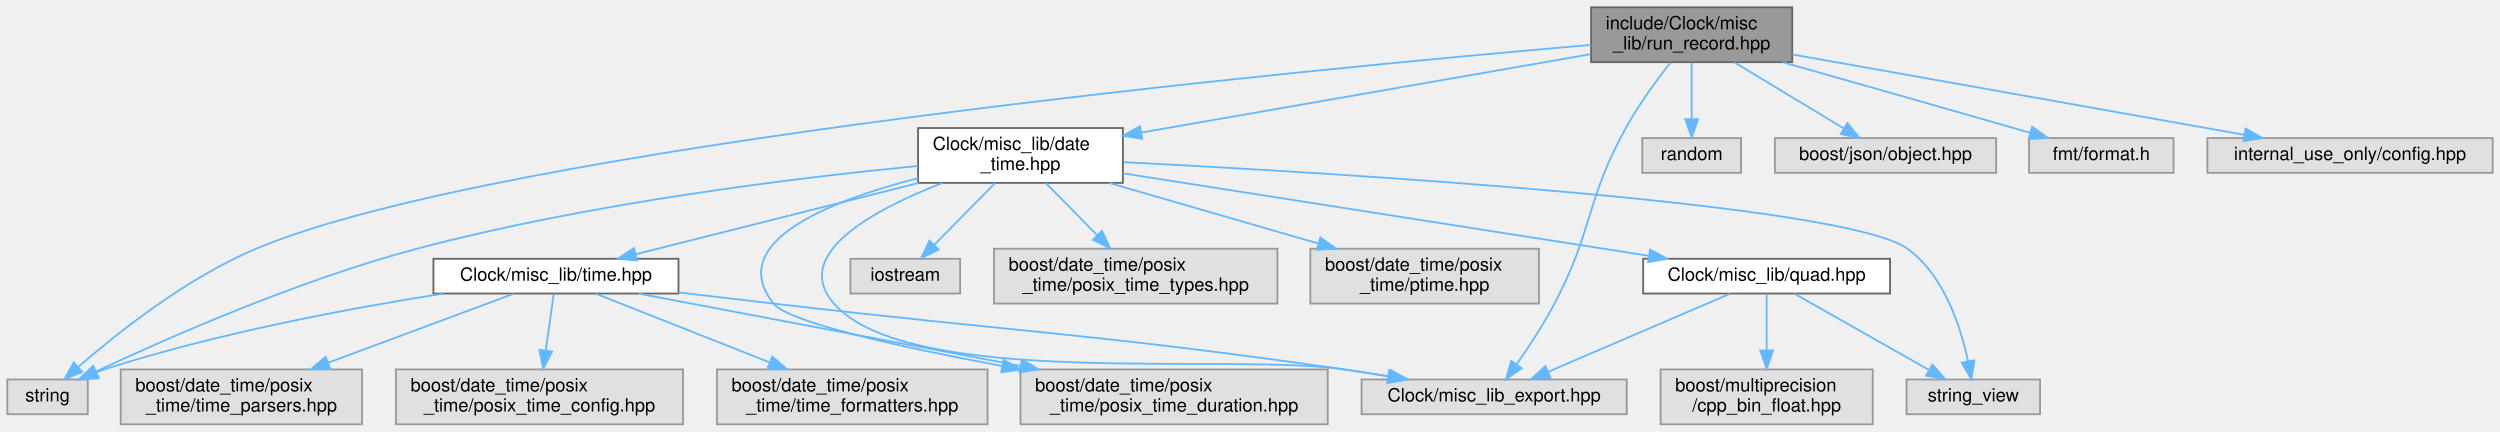
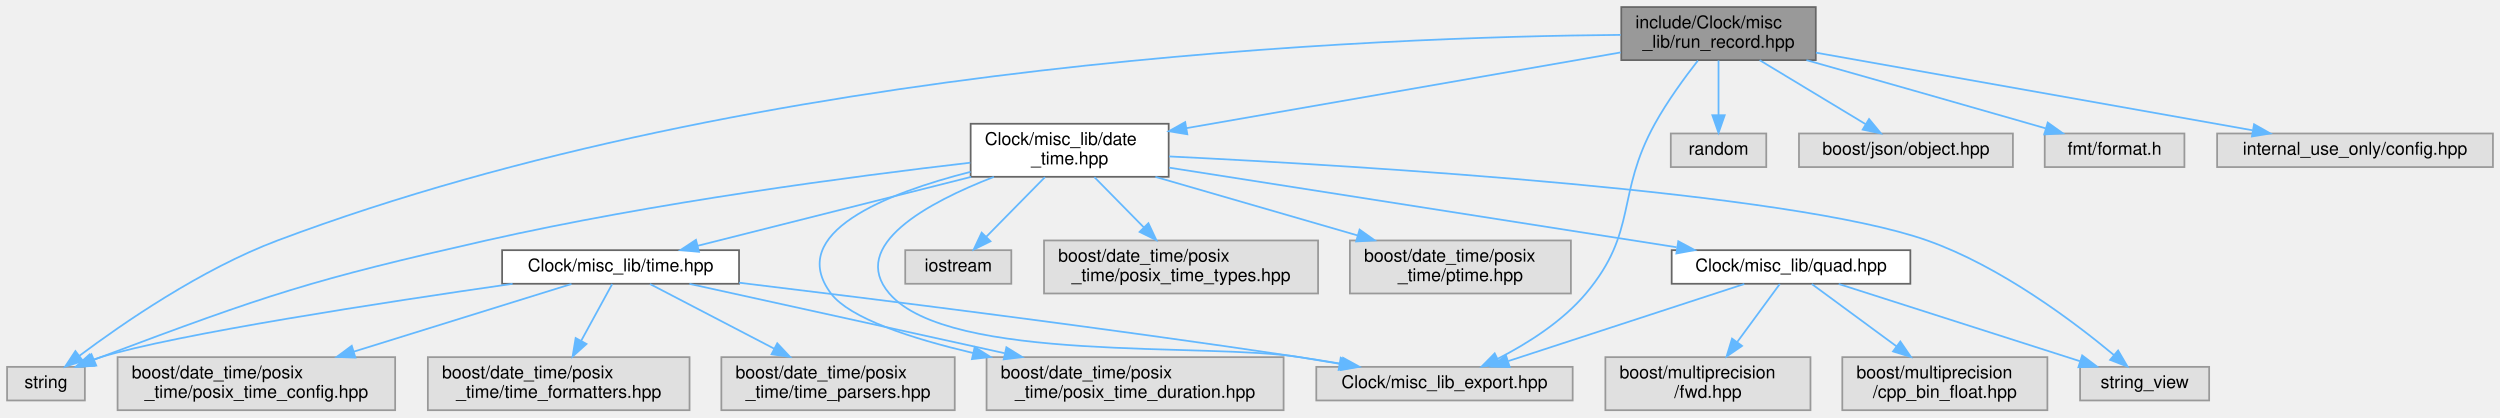
- <svg xmlns="http://www.w3.org/2000/svg" xmlns:xlink="http://www.w3.org/1999/xlink" width="1367pt" height="236pt" viewBox="0.00 0.00 1367.00 236.00">
+ <svg xmlns="http://www.w3.org/2000/svg" xmlns:xlink="http://www.w3.org/1999/xlink" width="1414pt" height="236pt" viewBox="0.00 0.00 1414.00 236.00">
  <g id="graph0" class="graph" transform="scale(1 1) rotate(0) translate(4 232)">
    <g id="Node000001" class="node">
      <g id="a_Node000001">
        <a xlink:title="Run record structure and utilities.">
-           <polygon fill="#999999" stroke="#666666" points="976,-228 866,-228 866,-198 976,-198 976,-228" />
-           <text text-anchor="start" x="874" y="-216" font-family="Helvetica,sans-Serif" font-size="10.00">include/Clock/misc</text>
-           <text text-anchor="middle" x="921" y="-205" font-family="Helvetica,sans-Serif" font-size="10.00">_lib/run_record.hpp</text>
+           <polygon fill="#999999" stroke="#666666" points="1023,-228 913,-228 913,-198 1023,-198 1023,-228" />
+           <text text-anchor="start" x="921" y="-216" font-family="Helvetica,sans-Serif" font-size="10.00">include/Clock/misc</text>
+           <text text-anchor="middle" x="968" y="-205" font-family="Helvetica,sans-Serif" font-size="10.00">_lib/run_record.hpp</text>
        </a>
      </g>
    </g>
    <g id="Node000002" class="node">
      <g id="a_Node000002">
        <a xlink:title=" ">
          <polygon fill="#e0e0e0" stroke="#999999" points="885.5,-24.5 740.5,-24.5 740.5,-5.5 885.5,-5.5 885.5,-24.5" />
          <text text-anchor="middle" x="813" y="-12.5" font-family="Helvetica,sans-Serif" font-size="10.00">Clock/misc_lib_export.hpp</text>
        </a>
      </g>
    </g>
    <g id="edge1_Node000001_Node000002" class="edge">
      <g id="a_edge1_Node000001_Node000002">
        <a xlink:title=" ">
-           <path fill="none" stroke="#63b8ff" d="M909.32,-197.73C901.76,-188.05 892.04,-174.73 885,-162 862.72,-121.69 867.46,-106.75 846,-66 839.97,-54.54 832,-42.4 825.4,-32.96" />
-           <polygon fill="#63b8ff" stroke="#63b8ff" points="828.04,-30.63 819.39,-24.53 822.35,-34.7 828.04,-30.63" />
+           <path fill="none" stroke="#63b8ff" d="M956.32,-197.73C948.76,-188.05 939.04,-174.73 932,-162 909.72,-121.69 922.63,-101.25 893,-66 879.61,-50.07 859.8,-37.64 843.25,-29.15" />
+           <polygon fill="#63b8ff" stroke="#63b8ff" points="844.47,-25.85 833.95,-24.62 841.4,-32.15 844.47,-25.85" />
        </a>
      </g>
    </g>
    <g id="Node000003" class="node">
      <g id="a_Node000003">
        <a xlink:title=" ">
-           <polygon fill="#e0e0e0" stroke="#999999" points="948,-156.5 894,-156.5 894,-137.5 948,-137.5 948,-156.5" />
-           <text text-anchor="middle" x="921" y="-144.5" font-family="Helvetica,sans-Serif" font-size="10.00">random</text>
+           <polygon fill="#e0e0e0" stroke="#999999" points="995,-156.5 941,-156.5 941,-137.5 995,-137.5 995,-156.5" />
+           <text text-anchor="middle" x="968" y="-144.5" font-family="Helvetica,sans-Serif" font-size="10.00">random</text>
        </a>
      </g>
    </g>
    <g id="edge2_Node000001_Node000003" class="edge">
      <g id="a_edge2_Node000001_Node000003">
        <a xlink:title=" ">
-           <path fill="none" stroke="#63b8ff" d="M921,-197.8C921,-188.7 921,-176.79 921,-166.9" />
-           <polygon fill="#63b8ff" stroke="#63b8ff" points="924.5,-166.84 921,-156.84 917.5,-166.84 924.5,-166.84" />
+           <path fill="none" stroke="#63b8ff" d="M968,-197.8C968,-188.7 968,-176.79 968,-166.9" />
+           <polygon fill="#63b8ff" stroke="#63b8ff" points="971.5,-166.84 968,-156.84 964.5,-166.84 971.5,-166.84" />
        </a>
      </g>
    </g>
    <g id="Node000004" class="node">
      <g id="a_Node000004">
        <a xlink:title=" ">
          <polygon fill="#e0e0e0" stroke="#999999" points="44,-24.5 0,-24.5 0,-5.5 44,-5.5 44,-24.5" />
          <text text-anchor="middle" x="22" y="-12.5" font-family="Helvetica,sans-Serif" font-size="10.00">string</text>
        </a>
      </g>
    </g>
    <g id="edge3_Node000001_Node000004" class="edge">
      <g id="a_edge3_Node000001_Node000004">
        <a xlink:title=" ">
-           <path fill="none" stroke="#63b8ff" d="M865.87,-207.45C710.04,-194.02 269.01,-151.98 136,-96 98,-80.01 60.05,-49.83 38.94,-31.46" />
-           <polygon fill="#63b8ff" stroke="#63b8ff" points="41.02,-28.62 31.21,-24.6 36.37,-33.86 41.02,-28.62" />
+           <path fill="none" stroke="#63b8ff" d="M912.59,-212.27C777.92,-211.2 424.58,-198.05 153,-96 109.9,-79.8 65.3,-49.03 40.87,-30.73" />
+           <polygon fill="#63b8ff" stroke="#63b8ff" points="42.89,-27.87 32.81,-24.6 38.65,-33.45 42.89,-27.87" />
        </a>
      </g>
    </g>
    <g id="Node000005" class="node">
      <g id="a_Node000005">
        <a xlink:title=" ">
-           <polygon fill="#e0e0e0" stroke="#999999" points="1087.5,-156.5 966.5,-156.5 966.5,-137.5 1087.5,-137.5 1087.5,-156.5" />
-           <text text-anchor="middle" x="1027" y="-144.5" font-family="Helvetica,sans-Serif" font-size="10.00">boost/json/object.hpp</text>
+           <polygon fill="#e0e0e0" stroke="#999999" points="1134.5,-156.5 1013.5,-156.5 1013.5,-137.5 1134.5,-137.5 1134.5,-156.5" />
+           <text text-anchor="middle" x="1074" y="-144.5" font-family="Helvetica,sans-Serif" font-size="10.00">boost/json/object.hpp</text>
        </a>
      </g>
    </g>
    <g id="edge4_Node000001_Node000005" class="edge">
      <g id="a_edge4_Node000001_Node000005">
        <a xlink:title=" ">
-           <path fill="none" stroke="#63b8ff" d="M944.26,-197.95C962.11,-187.18 986.62,-172.38 1004.33,-161.69" />
-           <polygon fill="#63b8ff" stroke="#63b8ff" points="1006.14,-164.68 1012.89,-156.52 1002.52,-158.69 1006.14,-164.68" />
+           <path fill="none" stroke="#63b8ff" d="M991.26,-197.95C1009.11,-187.18 1033.62,-172.38 1051.33,-161.69" />
+           <polygon fill="#63b8ff" stroke="#63b8ff" points="1053.14,-164.68 1059.89,-156.52 1049.52,-158.69 1053.14,-164.68" />
        </a>
      </g>
    </g>
    <g id="Node000006" class="node">
      <g id="a_Node000006">
        <a xlink:title=" ">
-           <polygon fill="#e0e0e0" stroke="#999999" points="1184.5,-156.5 1105.5,-156.5 1105.5,-137.5 1184.5,-137.5 1184.5,-156.5" />
-           <text text-anchor="middle" x="1145" y="-144.5" font-family="Helvetica,sans-Serif" font-size="10.00">fmt/format.h</text>
+           <polygon fill="#e0e0e0" stroke="#999999" points="1231.5,-156.5 1152.5,-156.5 1152.5,-137.5 1231.5,-137.5 1231.5,-156.5" />
+           <text text-anchor="middle" x="1192" y="-144.5" font-family="Helvetica,sans-Serif" font-size="10.00">fmt/format.h</text>
        </a>
      </g>
    </g>
    <g id="edge5_Node000001_Node000006" class="edge">
      <g id="a_edge5_Node000001_Node000006">
        <a xlink:title=" ">
-           <path fill="none" stroke="#63b8ff" d="M970.72,-197.98C1005.98,-188 1054.42,-174.26 1097,-162 1099.95,-161.15 1103,-160.27 1106.07,-159.38" />
-           <polygon fill="#63b8ff" stroke="#63b8ff" points="1107.19,-162.7 1115.82,-156.55 1105.24,-155.98 1107.19,-162.7" />
+           <path fill="none" stroke="#63b8ff" d="M1017.72,-197.98C1052.98,-188 1101.42,-174.26 1144,-162 1146.95,-161.15 1150,-160.27 1153.07,-159.38" />
+           <polygon fill="#63b8ff" stroke="#63b8ff" points="1154.19,-162.7 1162.82,-156.55 1152.24,-155.98 1154.19,-162.7" />
        </a>
      </g>
    </g>
    <g id="Node000007" class="node">
      <g id="a_Node000007">
-         <a xlink:href="date__time_8hpp_source.html" target="_top" xlink:title=" ">
-           <polygon fill="white" stroke="#666666" points="610,-162 498,-162 498,-132 610,-132 610,-162" />
-           <text text-anchor="start" x="506" y="-150" font-family="Helvetica,sans-Serif" font-size="10.00">Clock/misc_lib/date</text>
-           <text text-anchor="middle" x="554" y="-139" font-family="Helvetica,sans-Serif" font-size="10.00">_time.hpp</text>
+         <a xlink:href="date__time_8hpp.html" target="_top" xlink:title="DateTime data structure and utilities.">
+           <polygon fill="white" stroke="#666666" points="657,-162 545,-162 545,-132 657,-132 657,-162" />
+           <text text-anchor="start" x="553" y="-150" font-family="Helvetica,sans-Serif" font-size="10.00">Clock/misc_lib/date</text>
+           <text text-anchor="middle" x="601" y="-139" font-family="Helvetica,sans-Serif" font-size="10.00">_time.hpp</text>
        </a>
      </g>
    </g>
    <g id="edge6_Node000001_Node000007" class="edge">
      <g id="a_edge6_Node000001_Node000007">
        <a xlink:title=" ">
-           <path fill="none" stroke="#63b8ff" d="M865.66,-202.35C799.91,-190.88 690.31,-171.77 620.15,-159.54" />
-           <polygon fill="#63b8ff" stroke="#63b8ff" points="620.55,-156.05 610.09,-157.78 619.34,-162.95 620.55,-156.05" />
-         </a>
-       </g>
-     </g>
-     <g id="Node000019" class="node">
-       <g id="a_Node000019">
-         <a xlink:title=" ">
-           <polygon fill="#e0e0e0" stroke="#999999" points="1359,-156.5 1203,-156.5 1203,-137.5 1359,-137.5 1359,-156.5" />
-           <text text-anchor="middle" x="1281" y="-144.5" font-family="Helvetica,sans-Serif" font-size="10.00">internal_use_only/config.hpp</text>
-         </a>
-       </g>
-     </g>
-     <g id="edge25_Node000001_Node000019" class="edge">
-       <g id="a_edge25_Node000001_Node000019">
-         <a xlink:title=" ">
-           <path fill="none" stroke="#63b8ff" d="M976.07,-202.21C1042.86,-190.34 1154.93,-170.41 1223.01,-158.31" />
-           <polygon fill="#63b8ff" stroke="#63b8ff" points="1223.9,-161.71 1233.13,-156.51 1222.68,-154.81 1223.9,-161.71" />
+           <path fill="none" stroke="#63b8ff" d="M912.66,-202.35C846.91,-190.88 737.31,-171.77 667.15,-159.54" />
+           <polygon fill="#63b8ff" stroke="#63b8ff" points="667.55,-156.05 657.09,-157.78 666.34,-162.95 667.55,-156.05" />
+         </a>
+       </g>
+     </g>
+     <g id="Node000020" class="node">
+       <g id="a_Node000020">
+         <a xlink:title=" ">
+           <polygon fill="#e0e0e0" stroke="#999999" points="1406,-156.5 1250,-156.5 1250,-137.5 1406,-137.5 1406,-156.5" />
+           <text text-anchor="middle" x="1328" y="-144.5" font-family="Helvetica,sans-Serif" font-size="10.00">internal_use_only/config.hpp</text>
+         </a>
+       </g>
+     </g>
+     <g id="edge26_Node000001_Node000020" class="edge">
+       <g id="a_edge26_Node000001_Node000020">
+         <a xlink:title=" ">
+           <path fill="none" stroke="#63b8ff" d="M1023.07,-202.21C1089.86,-190.34 1201.93,-170.41 1270.01,-158.31" />
+           <polygon fill="#63b8ff" stroke="#63b8ff" points="1270.9,-161.71 1280.13,-156.51 1269.68,-154.81 1270.9,-161.71" />
        </a>
      </g>
    </g>
    <g id="edge7_Node000007_Node000002" class="edge">
      <g id="a_edge7_Node000007_Node000002">
        <a xlink:title=" ">
-           <path fill="none" stroke="#63b8ff" d="M511.34,-131.96C473.73,-117.38 428.3,-92.96 452,-66 493.28,-19.05 669.18,-39.26 731,-30 738.73,-28.84 746.86,-27.55 754.88,-26.23" />
-           <polygon fill="#63b8ff" stroke="#63b8ff" points="755.64,-29.65 764.92,-24.55 754.48,-22.74 755.64,-29.65" />
+           <path fill="none" stroke="#63b8ff" d="M558.14,-131.95C520.7,-117.45 475.72,-93.17 499,-66 532.95,-26.38 679.51,-38.39 731,-30 738.33,-28.8 746.03,-27.52 753.65,-26.24" />
+           <polygon fill="#63b8ff" stroke="#63b8ff" points="754.31,-29.68 763.59,-24.56 753.14,-22.78 754.31,-29.68" />
        </a>
      </g>
    </g>
    <g id="edge9_Node000007_Node000004" class="edge">
      <g id="a_edge9_Node000007_Node000004">
        <a xlink:title=" ">
-           <path fill="none" stroke="#63b8ff" d="M497.77,-141.25C431.48,-134.78 318.37,-121.04 224,-96 159.07,-78.77 86.73,-46.8 48.7,-28.93" />
-           <polygon fill="#63b8ff" stroke="#63b8ff" points="49.9,-25.63 39.36,-24.5 46.9,-31.95 49.9,-25.63" />
+           <path fill="none" stroke="#63b8ff" d="M544.78,-139.98C478.74,-132.32 366.1,-117.48 271,-96 172.26,-73.69 147.78,-65.57 53,-30 51.79,-29.54 50.55,-29.06 49.31,-28.57" />
+           <polygon fill="#63b8ff" stroke="#63b8ff" points="50.44,-25.24 39.87,-24.55 47.7,-31.68 50.44,-25.24" />
        </a>
      </g>
    </g>
    <g id="Node000008" class="node">
      <g id="a_Node000008">
        <a xlink:title=" ">
-           <polygon fill="#e0e0e0" stroke="#999999" points="521,-90.5 461,-90.5 461,-71.5 521,-71.5 521,-90.5" />
-           <text text-anchor="middle" x="491" y="-78.5" font-family="Helvetica,sans-Serif" font-size="10.00">iostream</text>
+           <polygon fill="#e0e0e0" stroke="#999999" points="568,-90.5 508,-90.5 508,-71.5 568,-71.5 568,-90.5" />
+           <text text-anchor="middle" x="538" y="-78.5" font-family="Helvetica,sans-Serif" font-size="10.00">iostream</text>
        </a>
      </g>
    </g>
    <g id="edge8_Node000007_Node000008" class="edge">
      <g id="a_edge8_Node000007_Node000008">
        <a xlink:title=" ">
-           <path fill="none" stroke="#63b8ff" d="M540.02,-131.8C530.2,-121.82 517.04,-108.46 506.83,-98.09" />
-           <polygon fill="#63b8ff" stroke="#63b8ff" points="509.22,-95.52 499.71,-90.84 504.23,-100.43 509.22,-95.52" />
+           <path fill="none" stroke="#63b8ff" d="M587.02,-131.8C577.2,-121.82 564.04,-108.46 553.83,-98.09" />
+           <polygon fill="#63b8ff" stroke="#63b8ff" points="556.22,-95.52 546.71,-90.84 551.23,-100.43 556.22,-95.52" />
        </a>
      </g>
    </g>
    <g id="Node000009" class="node">
      <g id="a_Node000009">
        <a xlink:title=" ">
-           <polygon fill="#e0e0e0" stroke="#999999" points="1111.5,-24.5 1038.5,-24.5 1038.5,-5.5 1111.5,-5.5 1111.5,-24.5" />
-           <text text-anchor="middle" x="1075" y="-12.5" font-family="Helvetica,sans-Serif" font-size="10.00">string_view</text>
+           <polygon fill="#e0e0e0" stroke="#999999" points="1245.5,-24.5 1172.5,-24.5 1172.5,-5.5 1245.5,-5.5 1245.5,-24.5" />
+           <text text-anchor="middle" x="1209" y="-12.5" font-family="Helvetica,sans-Serif" font-size="10.00">string_view</text>
        </a>
      </g>
    </g>
    <g id="edge10_Node000007_Node000009" class="edge">
      <g id="a_edge10_Node000007_Node000009">
        <a xlink:title=" ">
-           <path fill="none" stroke="#63b8ff" d="M610.35,-143.33C730.73,-137.19 1004.86,-120.65 1039,-96 1059.03,-81.54 1068.13,-53.27 1072.11,-34.51" />
-           <polygon fill="#63b8ff" stroke="#63b8ff" points="1075.59,-34.97 1073.94,-24.5 1068.7,-33.71 1075.59,-34.97" />
+           <path fill="none" stroke="#63b8ff" d="M657.23,-143.52C767.51,-138.12 1008.18,-123.5 1086,-96 1127.53,-81.32 1169.07,-49.98 1191.66,-31.17" />
+           <polygon fill="#63b8ff" stroke="#63b8ff" points="1194,-33.78 1199.35,-24.64 1189.47,-28.45 1194,-33.78" />
        </a>
      </g>
    </g>
    <g id="Node000010" class="node">
      <g id="a_Node000010">
        <a xlink:title=" ">
          <polygon fill="#e0e0e0" stroke="#999999" points="722,-30 554,-30 554,0 722,0 722,-30" />
          <text text-anchor="start" x="562" y="-18" font-family="Helvetica,sans-Serif" font-size="10.00">boost/date_time/posix</text>
          <text text-anchor="middle" x="638" y="-7" font-family="Helvetica,sans-Serif" font-size="10.00">_time/posix_time_duration.hpp</text>
        </a>
      </g>
    </g>
    <g id="edge11_Node000007_Node000010" class="edge">
      <g id="a_edge11_Node000007_Node000010">
        <a xlink:title=" ">
-           <path fill="none" stroke="#63b8ff" d="M498,-134.6C449.88,-122.24 392.16,-99.65 419,-66 427.26,-55.64 488.42,-42.2 544.01,-31.86" />
-           <polygon fill="#63b8ff" stroke="#63b8ff" points="544.75,-35.28 553.95,-30.03 543.48,-28.4 544.75,-35.28" />
+           <path fill="none" stroke="#63b8ff" d="M544.98,-134.82C497.28,-122.69 440.24,-100.32 466,-66 476.5,-52.02 510.95,-40.68 546.29,-32.35" />
+           <polygon fill="#63b8ff" stroke="#63b8ff" points="547.29,-35.71 556.26,-30.08 545.73,-28.88 547.29,-35.71" />
        </a>
      </g>
    </g>
    <g id="Node000011" class="node">
      <g id="a_Node000011">
        <a xlink:title=" ">
-           <polygon fill="#e0e0e0" stroke="#999999" points="694.5,-96 539.5,-96 539.5,-66 694.5,-66 694.5,-96" />
-           <text text-anchor="start" x="547.5" y="-84" font-family="Helvetica,sans-Serif" font-size="10.00">boost/date_time/posix</text>
-           <text text-anchor="middle" x="617" y="-73" font-family="Helvetica,sans-Serif" font-size="10.00">_time/posix_time_types.hpp</text>
+           <polygon fill="#e0e0e0" stroke="#999999" points="741.5,-96 586.5,-96 586.5,-66 741.5,-66 741.5,-96" />
+           <text text-anchor="start" x="594.5" y="-84" font-family="Helvetica,sans-Serif" font-size="10.00">boost/date_time/posix</text>
+           <text text-anchor="middle" x="664" y="-73" font-family="Helvetica,sans-Serif" font-size="10.00">_time/posix_time_types.hpp</text>
        </a>
      </g>
    </g>
    <g id="edge12_Node000007_Node000011" class="edge">
      <g id="a_edge12_Node000007_Node000011">
        <a xlink:title=" ">
-           <path fill="none" stroke="#63b8ff" d="M567.98,-131.8C576.22,-123.43 586.8,-112.68 596.02,-103.31" />
-           <polygon fill="#63b8ff" stroke="#63b8ff" points="598.54,-105.75 603.06,-96.16 593.55,-100.84 598.54,-105.75" />
+           <path fill="none" stroke="#63b8ff" d="M614.98,-131.8C623.22,-123.43 633.8,-112.68 643.02,-103.31" />
+           <polygon fill="#63b8ff" stroke="#63b8ff" points="645.54,-105.75 650.06,-96.16 640.55,-100.84 645.54,-105.75" />
        </a>
      </g>
    </g>
    <g id="Node000012" class="node">
      <g id="a_Node000012">
        <a xlink:title=" ">
-           <polygon fill="#e0e0e0" stroke="#999999" points="837.5,-96 712.5,-96 712.5,-66 837.5,-66 837.5,-96" />
-           <text text-anchor="start" x="720.5" y="-84" font-family="Helvetica,sans-Serif" font-size="10.00">boost/date_time/posix</text>
-           <text text-anchor="middle" x="775" y="-73" font-family="Helvetica,sans-Serif" font-size="10.00">_time/ptime.hpp</text>
+           <polygon fill="#e0e0e0" stroke="#999999" points="884.5,-96 759.5,-96 759.5,-66 884.5,-66 884.5,-96" />
+           <text text-anchor="start" x="767.5" y="-84" font-family="Helvetica,sans-Serif" font-size="10.00">boost/date_time/posix</text>
+           <text text-anchor="middle" x="822" y="-73" font-family="Helvetica,sans-Serif" font-size="10.00">_time/ptime.hpp</text>
        </a>
      </g>
    </g>
    <g id="edge13_Node000007_Node000012" class="edge">
      <g id="a_edge13_Node000007_Node000012">
        <a xlink:title=" ">
-           <path fill="none" stroke="#63b8ff" d="M602.5,-131.95C636.18,-122.2 681.22,-109.16 716.84,-98.84" />
-           <polygon fill="#63b8ff" stroke="#63b8ff" points="717.98,-102.16 726.61,-96.01 716.03,-95.43 717.98,-102.16" />
+           <path fill="none" stroke="#63b8ff" d="M649.5,-131.95C683.18,-122.2 728.22,-109.16 763.84,-98.84" />
+           <polygon fill="#63b8ff" stroke="#63b8ff" points="764.98,-102.16 773.61,-96.01 763.03,-95.43 764.98,-102.16" />
        </a>
      </g>
    </g>
    <g id="Node000013" class="node">
      <g id="a_Node000013">
        <a xlink:href="quad_8hpp.html" target="_top" xlink:title="Quad precision floating-point type and utilities.">
-           <polygon fill="white" stroke="#666666" points="1029.5,-90.5 894.5,-90.5 894.5,-71.5 1029.5,-71.5 1029.5,-90.5" />
-           <text text-anchor="middle" x="962" y="-78.5" font-family="Helvetica,sans-Serif" font-size="10.00">Clock/misc_lib/quad.hpp</text>
+           <polygon fill="white" stroke="#666666" points="1076.5,-90.5 941.5,-90.5 941.5,-71.5 1076.5,-71.5 1076.5,-90.5" />
+           <text text-anchor="middle" x="1009" y="-78.5" font-family="Helvetica,sans-Serif" font-size="10.00">Clock/misc_lib/quad.hpp</text>
        </a>
      </g>
    </g>
    <g id="edge14_Node000007_Node000013" class="edge">
      <g id="a_edge14_Node000007_Node000013">
        <a xlink:title=" ">
-           <path fill="none" stroke="#63b8ff" d="M610.3,-137.17C685.41,-125.39 818.09,-104.57 897.25,-92.16" />
-           <polygon fill="#63b8ff" stroke="#63b8ff" points="898.24,-95.54 907.58,-90.54 897.15,-88.63 898.24,-95.54" />
+           <path fill="none" stroke="#63b8ff" d="M657.3,-137.17C732.41,-125.39 865.09,-104.57 944.25,-92.16" />
+           <polygon fill="#63b8ff" stroke="#63b8ff" points="945.24,-95.54 954.58,-90.54 944.15,-88.63 945.24,-95.54" />
+         </a>
+       </g>
+     </g>
+     <g id="Node000016" class="node">
+       <g id="a_Node000016">
+         <a xlink:href="time_8hpp.html" target="_top" xlink:title="Time data structure and utilities.">
+           <polygon fill="white" stroke="#666666" points="414,-90.5 280,-90.5 280,-71.5 414,-71.5 414,-90.5" />
+           <text text-anchor="middle" x="347" y="-78.5" font-family="Helvetica,sans-Serif" font-size="10.00">Clock/misc_lib/time.hpp</text>
+         </a>
+       </g>
+     </g>
+     <g id="edge19_Node000007_Node000016" class="edge">
+       <g id="a_edge19_Node000007_Node000016">
+         <a xlink:title=" ">
+           <path fill="none" stroke="#63b8ff" d="M545.26,-131.95C498.75,-120.24 433.39,-103.77 390.63,-92.99" />
+           <polygon fill="#63b8ff" stroke="#63b8ff" points="391.36,-89.57 380.8,-90.52 389.64,-96.35 391.36,-89.57" />
+         </a>
+       </g>
+     </g>
+     <g id="edge15_Node000013_Node000002" class="edge">
+       <g id="a_edge15_Node000013_Node000002">
+         <a xlink:title=" ">
+           <path fill="none" stroke="#63b8ff" d="M982.57,-71.37C948.13,-60.12 887.78,-40.42 849.13,-27.8" />
+           <polygon fill="#63b8ff" stroke="#63b8ff" points="849.92,-24.37 839.33,-24.6 847.75,-31.03 849.92,-24.37" />
+         </a>
+       </g>
+     </g>
+     <g id="edge16_Node000013_Node000009" class="edge">
+       <g id="a_edge16_Node000013_Node000009">
+         <a xlink:title=" ">
+           <path fill="none" stroke="#63b8ff" d="M1035.97,-71.37C1071.19,-60.1 1132.96,-40.33 1172.38,-27.72" />
+           <polygon fill="#63b8ff" stroke="#63b8ff" points="1173.68,-30.98 1182.14,-24.6 1171.54,-24.31 1173.68,-30.98" />
+         </a>
+       </g>
+     </g>
+     <g id="Node000014" class="node">
+       <g id="a_Node000014">
+         <a xlink:title=" ">
+           <polygon fill="#e0e0e0" stroke="#999999" points="1154,-30 1038,-30 1038,0 1154,0 1154,-30" />
+           <text text-anchor="start" x="1046" y="-18" font-family="Helvetica,sans-Serif" font-size="10.00">boost/multiprecision</text>
+           <text text-anchor="middle" x="1096" y="-7" font-family="Helvetica,sans-Serif" font-size="10.00">/cpp_bin_float.hpp</text>
+         </a>
+       </g>
+     </g>
+     <g id="edge17_Node000013_Node000014" class="edge">
+       <g id="a_edge17_Node000013_Node000014">
+         <a xlink:title=" ">
+           <path fill="none" stroke="#63b8ff" d="M1020.73,-71.37C1032.98,-62.36 1052.6,-47.92 1068.75,-36.05" />
+           <polygon fill="#63b8ff" stroke="#63b8ff" points="1070.83,-38.86 1076.81,-30.12 1066.68,-33.22 1070.83,-38.86" />
        </a>
      </g>
    </g>
    <g id="Node000015" class="node">
      <g id="a_Node000015">
-         <a xlink:href="time_8hpp.html" target="_top" xlink:title="DateTime data structure and utilities.">
-           <polygon fill="white" stroke="#666666" points="367,-90.5 233,-90.5 233,-71.5 367,-71.5 367,-90.5" />
-           <text text-anchor="middle" x="300" y="-78.5" font-family="Helvetica,sans-Serif" font-size="10.00">Clock/misc_lib/time.hpp</text>
-         </a>
-       </g>
-     </g>
-     <g id="edge18_Node000007_Node000015" class="edge">
-       <g id="a_edge18_Node000007_Node000015">
-         <a xlink:title=" ">
-           <path fill="none" stroke="#63b8ff" d="M498.26,-131.95C451.75,-120.24 386.39,-103.77 343.63,-92.99" />
-           <polygon fill="#63b8ff" stroke="#63b8ff" points="344.36,-89.57 333.8,-90.52 342.64,-96.35 344.36,-89.57" />
-         </a>
-       </g>
-     </g>
-     <g id="edge15_Node000013_Node000002" class="edge">
-       <g id="a_edge15_Node000013_Node000002">
-         <a xlink:title=" ">
-           <path fill="none" stroke="#63b8ff" d="M941.91,-71.37C916.36,-60.39 872.04,-41.36 842.61,-28.72" />
-           <polygon fill="#63b8ff" stroke="#63b8ff" points="843.82,-25.43 833.25,-24.7 841.06,-31.86 843.82,-25.43" />
-         </a>
-       </g>
-     </g>
-     <g id="edge16_Node000013_Node000009" class="edge">
-       <g id="a_edge16_Node000013_Node000009">
-         <a xlink:title=" ">
-           <path fill="none" stroke="#63b8ff" d="M977.24,-71.37C996.11,-60.68 1028.48,-42.35 1050.77,-29.72" />
-           <polygon fill="#63b8ff" stroke="#63b8ff" points="1052.66,-32.67 1059.64,-24.7 1049.21,-26.58 1052.66,-32.67" />
-         </a>
-       </g>
-     </g>
-     <g id="Node000014" class="node">
-       <g id="a_Node000014">
        <a xlink:title=" ">
          <polygon fill="#e0e0e0" stroke="#999999" points="1020,-30 904,-30 904,0 1020,0 1020,-30" />
          <text text-anchor="start" x="912" y="-18" font-family="Helvetica,sans-Serif" font-size="10.00">boost/multiprecision</text>
-           <text text-anchor="middle" x="962" y="-7" font-family="Helvetica,sans-Serif" font-size="10.00">/cpp_bin_float.hpp</text>
-         </a>
-       </g>
-     </g>
-     <g id="edge17_Node000013_Node000014" class="edge">
-       <g id="a_edge17_Node000013_Node000014">
-         <a xlink:title=" ">
-           <path fill="none" stroke="#63b8ff" d="M962,-71.37C962,-63.49 962,-51.45 962,-40.6" />
-           <polygon fill="#63b8ff" stroke="#63b8ff" points="965.5,-40.36 962,-30.36 958.5,-40.36 965.5,-40.36" />
-         </a>
-       </g>
-     </g>
-     <g id="edge19_Node000015_Node000002" class="edge">
-       <g id="a_edge19_Node000015_Node000002">
-         <a xlink:title=" ">
-           <path fill="none" stroke="#63b8ff" d="M367.02,-72.09C383.98,-70.09 402.16,-67.96 419,-66 557.65,-49.85 592.82,-49.75 731,-30 739.03,-28.85 747.48,-27.53 755.79,-26.18" />
-           <polygon fill="#63b8ff" stroke="#63b8ff" points="756.52,-29.6 765.8,-24.51 755.37,-22.7 756.52,-29.6" />
-         </a>
-       </g>
-     </g>
-     <g id="edge20_Node000015_Node000004" class="edge">
-       <g id="a_edge20_Node000015_Node000004">
-         <a xlink:title=" ">
-           <path fill="none" stroke="#63b8ff" d="M238.37,-71.46C187.8,-63.53 114.73,-49.91 53,-30 51.56,-29.54 50.1,-29.02 48.63,-28.48" />
-           <polygon fill="#63b8ff" stroke="#63b8ff" points="49.69,-25.13 39.11,-24.55 47.02,-31.6 49.69,-25.13" />
-         </a>
-       </g>
-     </g>
-     <g id="edge22_Node000015_Node000010" class="edge">
-       <g id="a_edge22_Node000015_Node000010">
-         <a xlink:title=" ">
-           <path fill="none" stroke="#63b8ff" d="M345.23,-71.44C398.45,-61.36 487.9,-44.42 553.95,-31.91" />
-           <polygon fill="#63b8ff" stroke="#63b8ff" points="554.76,-35.32 563.93,-30.02 553.45,-28.45 554.76,-35.32" />
-         </a>
-       </g>
-     </g>
-     <g id="Node000016" class="node">
-       <g id="a_Node000016">
-         <a xlink:title=" ">
-           <polygon fill="#e0e0e0" stroke="#999999" points="369.5,-30 212.5,-30 212.5,0 369.5,0 369.5,-30" />
-           <text text-anchor="start" x="220.5" y="-18" font-family="Helvetica,sans-Serif" font-size="10.00">boost/date_time/posix</text>
-           <text text-anchor="middle" x="291" y="-7" font-family="Helvetica,sans-Serif" font-size="10.00">_time/posix_time_config.hpp</text>
-         </a>
-       </g>
-     </g>
-     <g id="edge21_Node000015_Node000016" class="edge">
-       <g id="a_edge21_Node000015_Node000016">
-         <a xlink:title=" ">
-           <path fill="none" stroke="#63b8ff" d="M298.79,-71.37C297.67,-63.4 295.95,-51.2 294.41,-40.27" />
-           <polygon fill="#63b8ff" stroke="#63b8ff" points="297.88,-39.78 293.02,-30.36 290.95,-40.75 297.88,-39.78" />
+           <text text-anchor="middle" x="962" y="-7" font-family="Helvetica,sans-Serif" font-size="10.00">/fwd.hpp</text>
+         </a>
+       </g>
+     </g>
+     <g id="edge18_Node000013_Node000015" class="edge">
+       <g id="a_edge18_Node000013_Node000015">
+         <a xlink:title=" ">
+           <path fill="none" stroke="#63b8ff" d="M1002.66,-71.37C996.51,-62.99 986.91,-49.93 978.59,-38.59" />
+           <polygon fill="#63b8ff" stroke="#63b8ff" points="981.29,-36.35 972.55,-30.36 975.64,-40.49 981.29,-36.35" />
+         </a>
+       </g>
+     </g>
+     <g id="edge20_Node000016_Node000002" class="edge">
+       <g id="a_edge20_Node000016_Node000002">
+         <a xlink:title=" ">
+           <path fill="none" stroke="#63b8ff" d="M414.05,-72.09C490.78,-62.84 620.14,-46.67 731,-30 738.73,-28.84 746.86,-27.54 754.87,-26.22" />
+           <polygon fill="#63b8ff" stroke="#63b8ff" points="755.64,-29.64 764.92,-24.54 754.48,-22.73 755.64,-29.64" />
+         </a>
+       </g>
+     </g>
+     <g id="edge21_Node000016_Node000004" class="edge">
+       <g id="a_edge21_Node000016_Node000004">
+         <a xlink:title=" ">
+           <path fill="none" stroke="#63b8ff" d="M285.93,-71.49C212.98,-61 95.46,-42.96 53,-30 51.37,-29.5 49.71,-28.94 48.05,-28.33" />
+           <polygon fill="#63b8ff" stroke="#63b8ff" points="49.33,-25.07 38.75,-24.51 46.67,-31.55 49.33,-25.07" />
+         </a>
+       </g>
+     </g>
+     <g id="edge23_Node000016_Node000010" class="edge">
+       <g id="a_edge23_Node000016_Node000010">
+         <a xlink:title=" ">
+           <path fill="none" stroke="#63b8ff" d="M385.94,-71.44C431.38,-61.44 507.51,-44.7 564.23,-32.22" />
+           <polygon fill="#63b8ff" stroke="#63b8ff" points="565.22,-35.59 574.23,-30.02 563.71,-28.75 565.22,-35.59" />
        </a>
      </g>
    </g>
    <g id="Node000017" class="node">
      <g id="a_Node000017">
        <a xlink:title=" ">
-           <polygon fill="#e0e0e0" stroke="#999999" points="536,-30 388,-30 388,0 536,0 536,-30" />
-           <text text-anchor="start" x="396" y="-18" font-family="Helvetica,sans-Serif" font-size="10.00">boost/date_time/posix</text>
-           <text text-anchor="middle" x="462" y="-7" font-family="Helvetica,sans-Serif" font-size="10.00">_time/time_formatters.hpp</text>
-         </a>
-       </g>
-     </g>
-     <g id="edge23_Node000015_Node000017" class="edge">
-       <g id="a_edge23_Node000015_Node000017">
-         <a xlink:title=" ">
-           <path fill="none" stroke="#63b8ff" d="M321.85,-71.37C346.11,-61.78 385.94,-46.05 416.96,-33.8" />
-           <polygon fill="#63b8ff" stroke="#63b8ff" points="418.26,-37.05 426.27,-30.12 415.68,-30.53 418.26,-37.05" />
+           <polygon fill="#e0e0e0" stroke="#999999" points="219.5,-30 62.5,-30 62.5,0 219.5,0 219.5,-30" />
+           <text text-anchor="start" x="70.5" y="-18" font-family="Helvetica,sans-Serif" font-size="10.00">boost/date_time/posix</text>
+           <text text-anchor="middle" x="141" y="-7" font-family="Helvetica,sans-Serif" font-size="10.00">_time/posix_time_config.hpp</text>
+         </a>
+       </g>
+     </g>
+     <g id="edge22_Node000016_Node000017" class="edge">
+       <g id="a_edge22_Node000016_Node000017">
+         <a xlink:title=" ">
+           <path fill="none" stroke="#63b8ff" d="M319.22,-71.37C287.77,-61.6 235.74,-45.43 196,-33.09" />
+           <polygon fill="#63b8ff" stroke="#63b8ff" points="197.02,-29.74 186.43,-30.12 194.95,-36.43 197.02,-29.74" />
        </a>
      </g>
    </g>
    <g id="Node000018" class="node">
      <g id="a_Node000018">
        <a xlink:title=" ">
-           <polygon fill="#e0e0e0" stroke="#999999" points="194,-30 62,-30 62,0 194,0 194,-30" />
-           <text text-anchor="start" x="70" y="-18" font-family="Helvetica,sans-Serif" font-size="10.00">boost/date_time/posix</text>
-           <text text-anchor="middle" x="128" y="-7" font-family="Helvetica,sans-Serif" font-size="10.00">_time/time_parsers.hpp</text>
-         </a>
-       </g>
-     </g>
-     <g id="edge24_Node000015_Node000018" class="edge">
-       <g id="a_edge24_Node000015_Node000018">
-         <a xlink:title=" ">
-           <path fill="none" stroke="#63b8ff" d="M276.8,-71.37C250.93,-61.74 208.39,-45.91 175.4,-33.64" />
-           <polygon fill="#63b8ff" stroke="#63b8ff" points="176.53,-30.32 165.94,-30.12 174.09,-36.88 176.53,-30.32" />
+           <polygon fill="#e0e0e0" stroke="#999999" points="386,-30 238,-30 238,0 386,0 386,-30" />
+           <text text-anchor="start" x="246" y="-18" font-family="Helvetica,sans-Serif" font-size="10.00">boost/date_time/posix</text>
+           <text text-anchor="middle" x="312" y="-7" font-family="Helvetica,sans-Serif" font-size="10.00">_time/time_formatters.hpp</text>
+         </a>
+       </g>
+     </g>
+     <g id="edge24_Node000016_Node000018" class="edge">
+       <g id="a_edge24_Node000016_Node000018">
+         <a xlink:title=" ">
+           <path fill="none" stroke="#63b8ff" d="M342.28,-71.37C337.79,-63.16 330.83,-50.44 324.72,-39.26" />
+           <polygon fill="#63b8ff" stroke="#63b8ff" points="327.72,-37.45 319.85,-30.36 321.58,-40.81 327.72,-37.45" />
+         </a>
+       </g>
+     </g>
+     <g id="Node000019" class="node">
+       <g id="a_Node000019">
+         <a xlink:title=" ">
+           <polygon fill="#e0e0e0" stroke="#999999" points="536,-30 404,-30 404,0 536,0 536,-30" />
+           <text text-anchor="start" x="412" y="-18" font-family="Helvetica,sans-Serif" font-size="10.00">boost/date_time/posix</text>
+           <text text-anchor="middle" x="470" y="-7" font-family="Helvetica,sans-Serif" font-size="10.00">_time/time_parsers.hpp</text>
+         </a>
+       </g>
+     </g>
+     <g id="edge25_Node000016_Node000019" class="edge">
+       <g id="a_edge25_Node000016_Node000019">
+         <a xlink:title=" ">
+           <path fill="none" stroke="#63b8ff" d="M363.59,-71.37C381.53,-62.03 410.7,-46.86 433.96,-34.75" />
+           <polygon fill="#63b8ff" stroke="#63b8ff" points="435.62,-37.84 442.87,-30.12 432.38,-31.63 435.62,-37.84" />
        </a>
      </g>
    </g>
  </g>
</svg>
